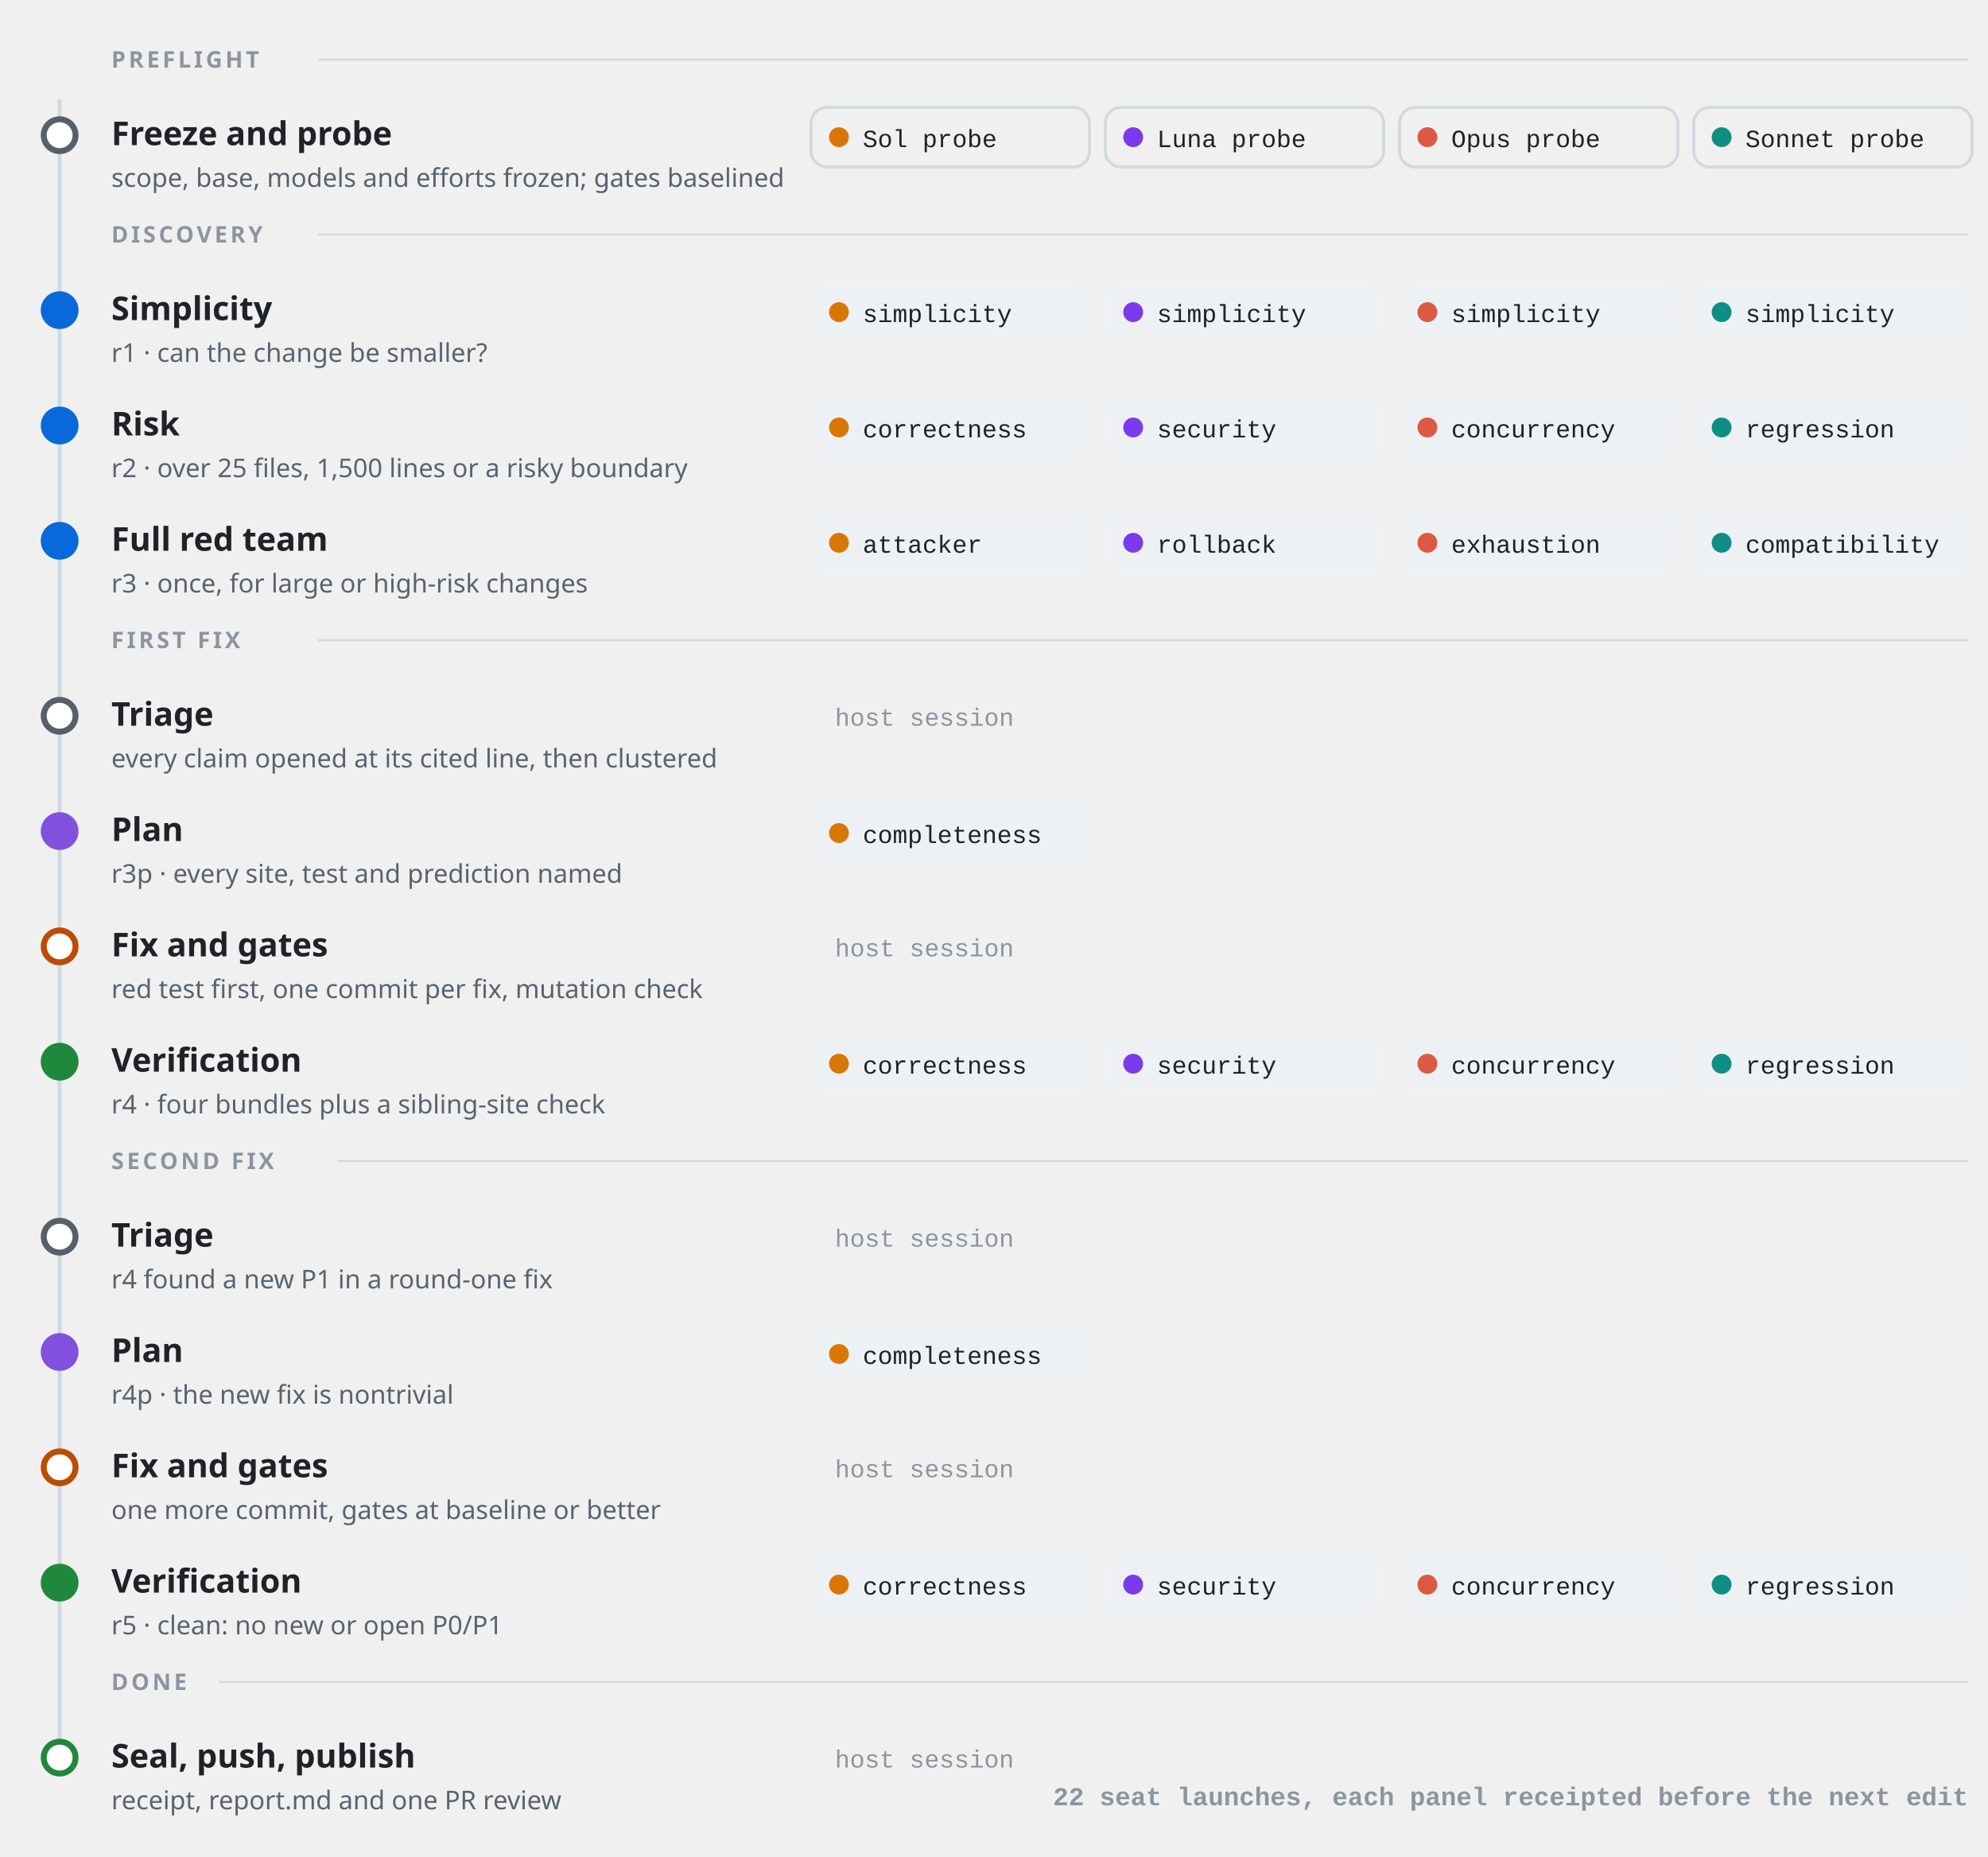
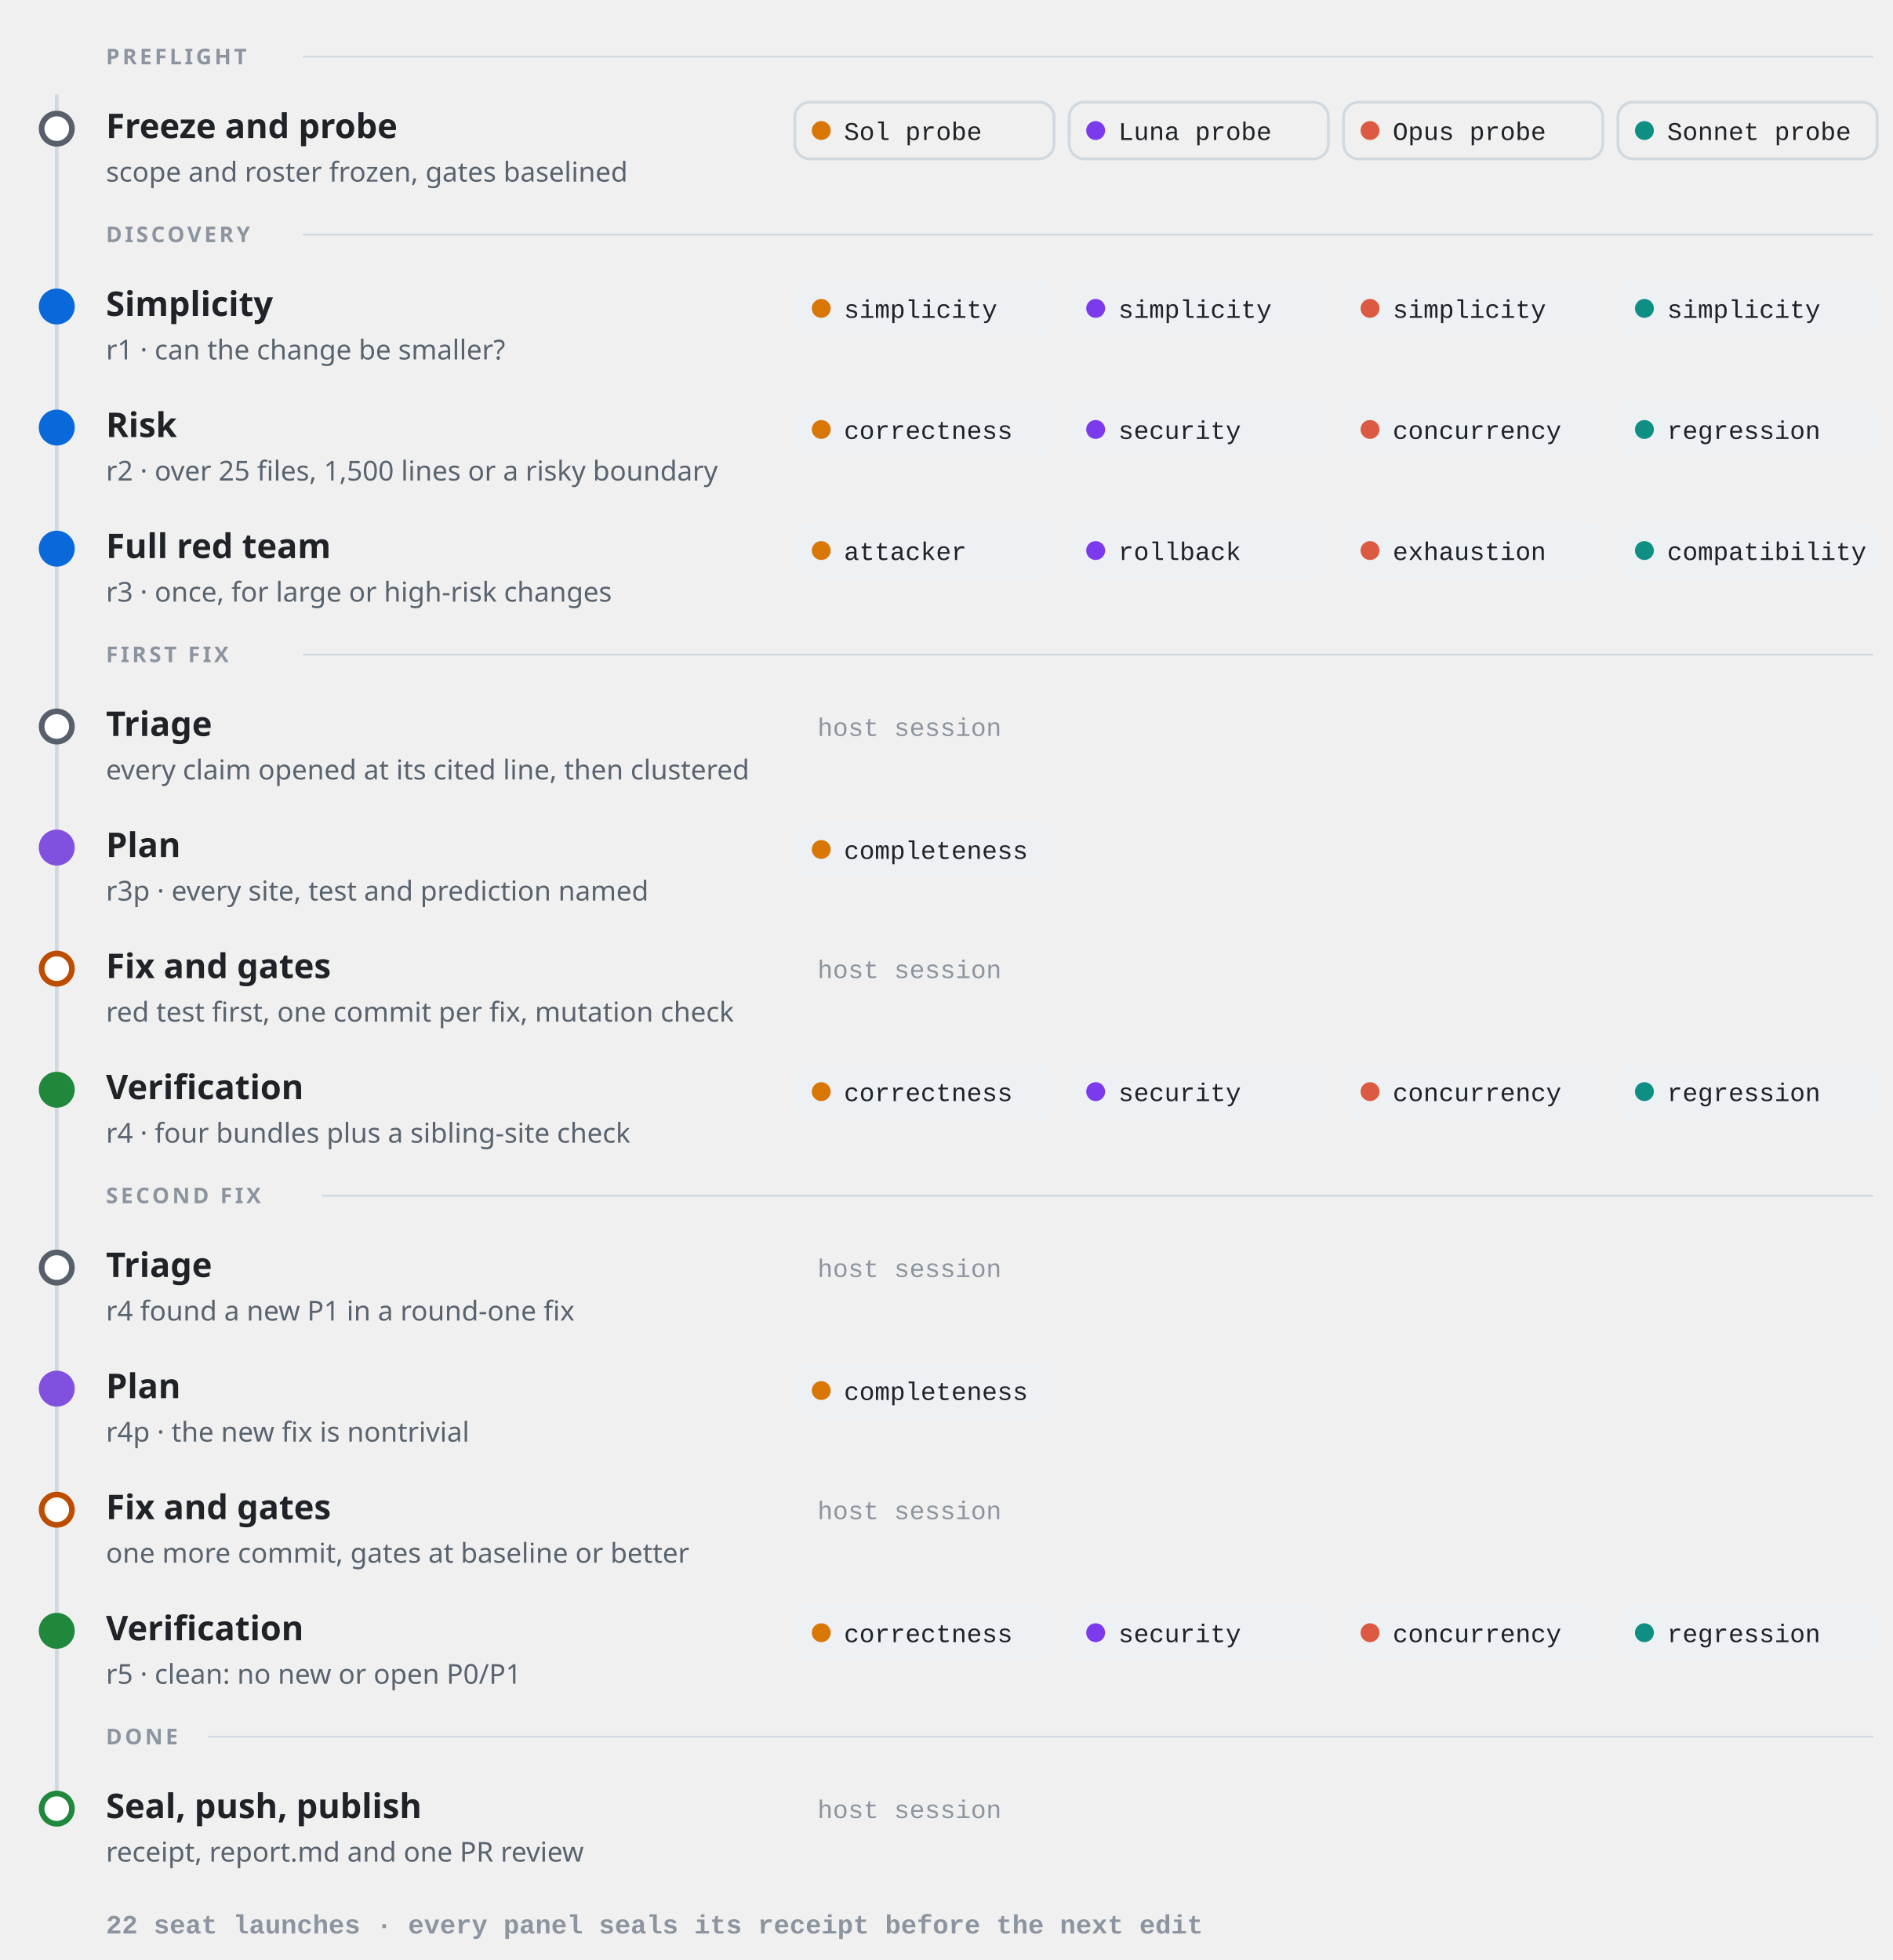
- <svg xmlns="http://www.w3.org/2000/svg" viewBox="0 0 1000 934" width="1000" height="934" role="img" aria-label="A large, high-risk review, step by step">
-   <line x1="30" y1="50" x2="30" y2="884" stroke="#d1d9e0" stroke-width="2" />
+ <svg xmlns="http://www.w3.org/2000/svg" viewBox="0 0 1000 1036" width="1000" height="1036" role="img" aria-label="A large, high-risk review, step by step">
+   <line x1="30" y1="50" x2="30" y2="956" stroke="#d1d9e0" stroke-width="2" />
  <text x="56" y="34" font-family="-apple-system, BlinkMacSystemFont, 'Segoe UI', 'Noto Sans', Helvetica, Arial, sans-serif" font-size="11.5" font-weight="700" fill="#8c959f" text-anchor="start" letter-spacing="1.5">PREFLIGHT</text>
  <line x1="160" y1="30" x2="990" y2="30" stroke="#d1d9e0" stroke-width="1" />
  <circle cx="30" cy="68" r="8" fill="#ffffff" stroke="#57606a" stroke-width="3" />
-   <text x="56" y="73" font-family="-apple-system, BlinkMacSystemFont, 'Segoe UI', 'Noto Sans', Helvetica, Arial, sans-serif" font-size="16.5" font-weight="650" fill="#1f2328" text-anchor="start">Freeze and probe</text>
-   <text x="56" y="94" font-family="-apple-system, BlinkMacSystemFont, 'Segoe UI', 'Noto Sans', Helvetica, Arial, sans-serif" font-size="13" font-weight="400" fill="#59636e" text-anchor="start">scope, base, models and efforts frozen; gates baselined</text>
-   <rect x="408" y="54" width="140" height="30" rx="8" fill="none" stroke="#d1d9e0" stroke-width="1.5" />
-   <circle cx="422" cy="69" r="5" fill="#d97706" />
-   <text x="434" y="74" font-family="ui-monospace, SFMono-Regular, 'SF Mono', Menlo, Consolas, 'Liberation Mono', monospace" font-size="12.5" font-weight="500" fill="#1f2328" text-anchor="start">Sol probe</text>
-   <rect x="556" y="54" width="140" height="30" rx="8" fill="none" stroke="#d1d9e0" stroke-width="1.5" />
-   <circle cx="570" cy="69" r="5" fill="#7c3aed" />
-   <text x="582" y="74" font-family="ui-monospace, SFMono-Regular, 'SF Mono', Menlo, Consolas, 'Liberation Mono', monospace" font-size="12.5" font-weight="500" fill="#1f2328" text-anchor="start">Luna probe</text>
-   <rect x="704" y="54" width="140" height="30" rx="8" fill="none" stroke="#d1d9e0" stroke-width="1.5" />
-   <circle cx="718" cy="69" r="5" fill="#dc5a41" />
-   <text x="730" y="74" font-family="ui-monospace, SFMono-Regular, 'SF Mono', Menlo, Consolas, 'Liberation Mono', monospace" font-size="12.5" font-weight="500" fill="#1f2328" text-anchor="start">Opus probe</text>
-   <rect x="852" y="54" width="140" height="30" rx="8" fill="none" stroke="#d1d9e0" stroke-width="1.5" />
-   <circle cx="866" cy="69" r="5" fill="#0f8f84" />
-   <text x="878" y="74" font-family="ui-monospace, SFMono-Regular, 'SF Mono', Menlo, Consolas, 'Liberation Mono', monospace" font-size="12.5" font-weight="500" fill="#1f2328" text-anchor="start">Sonnet probe</text>
-   <text x="56" y="122" font-family="-apple-system, BlinkMacSystemFont, 'Segoe UI', 'Noto Sans', Helvetica, Arial, sans-serif" font-size="11.5" font-weight="700" fill="#8c959f" text-anchor="start" letter-spacing="1.5">DISCOVERY</text>
-   <line x1="160" y1="118" x2="990" y2="118" stroke="#d1d9e0" stroke-width="1" />
-   <circle cx="30" cy="156" r="8" fill="#0969da" stroke="#0969da" stroke-width="3" />
-   <text x="56" y="161" font-family="-apple-system, BlinkMacSystemFont, 'Segoe UI', 'Noto Sans', Helvetica, Arial, sans-serif" font-size="16.5" font-weight="650" fill="#1f2328" text-anchor="start">Simplicity</text>
-   <text x="56" y="182" font-family="-apple-system, BlinkMacSystemFont, 'Segoe UI', 'Noto Sans', Helvetica, Arial, sans-serif" font-size="13" font-weight="400" fill="#59636e" text-anchor="start">r1  ·  can the change be smaller?</text>
-   <rect x="408" y="142" width="140" height="30" rx="8" fill="#eef1f4" stroke="none" stroke-width="1.5" />
-   <circle cx="422" cy="157" r="5" fill="#d97706" />
-   <text x="434" y="162" font-family="ui-monospace, SFMono-Regular, 'SF Mono', Menlo, Consolas, 'Liberation Mono', monospace" font-size="12.5" font-weight="500" fill="#1f2328" text-anchor="start">simplicity</text>
-   <rect x="556" y="142" width="140" height="30" rx="8" fill="#eef1f4" stroke="none" stroke-width="1.5" />
-   <circle cx="570" cy="157" r="5" fill="#7c3aed" />
-   <text x="582" y="162" font-family="ui-monospace, SFMono-Regular, 'SF Mono', Menlo, Consolas, 'Liberation Mono', monospace" font-size="12.5" font-weight="500" fill="#1f2328" text-anchor="start">simplicity</text>
-   <rect x="704" y="142" width="140" height="30" rx="8" fill="#eef1f4" stroke="none" stroke-width="1.5" />
-   <circle cx="718" cy="157" r="5" fill="#dc5a41" />
-   <text x="730" y="162" font-family="ui-monospace, SFMono-Regular, 'SF Mono', Menlo, Consolas, 'Liberation Mono', monospace" font-size="12.5" font-weight="500" fill="#1f2328" text-anchor="start">simplicity</text>
-   <rect x="852" y="142" width="140" height="30" rx="8" fill="#eef1f4" stroke="none" stroke-width="1.5" />
-   <circle cx="866" cy="157" r="5" fill="#0f8f84" />
-   <text x="878" y="162" font-family="ui-monospace, SFMono-Regular, 'SF Mono', Menlo, Consolas, 'Liberation Mono', monospace" font-size="12.5" font-weight="500" fill="#1f2328" text-anchor="start">simplicity</text>
-   <circle cx="30" cy="214" r="8" fill="#0969da" stroke="#0969da" stroke-width="3" />
-   <text x="56" y="219" font-family="-apple-system, BlinkMacSystemFont, 'Segoe UI', 'Noto Sans', Helvetica, Arial, sans-serif" font-size="16.5" font-weight="650" fill="#1f2328" text-anchor="start">Risk</text>
-   <text x="56" y="240" font-family="-apple-system, BlinkMacSystemFont, 'Segoe UI', 'Noto Sans', Helvetica, Arial, sans-serif" font-size="13" font-weight="400" fill="#59636e" text-anchor="start">r2  ·  over 25 files, 1,500 lines or a risky boundary</text>
-   <rect x="408" y="200" width="140" height="30" rx="8" fill="#eef1f4" stroke="none" stroke-width="1.5" />
-   <circle cx="422" cy="215" r="5" fill="#d97706" />
-   <text x="434" y="220" font-family="ui-monospace, SFMono-Regular, 'SF Mono', Menlo, Consolas, 'Liberation Mono', monospace" font-size="12.5" font-weight="500" fill="#1f2328" text-anchor="start">correctness</text>
-   <rect x="556" y="200" width="140" height="30" rx="8" fill="#eef1f4" stroke="none" stroke-width="1.5" />
-   <circle cx="570" cy="215" r="5" fill="#7c3aed" />
-   <text x="582" y="220" font-family="ui-monospace, SFMono-Regular, 'SF Mono', Menlo, Consolas, 'Liberation Mono', monospace" font-size="12.5" font-weight="500" fill="#1f2328" text-anchor="start">security</text>
-   <rect x="704" y="200" width="140" height="30" rx="8" fill="#eef1f4" stroke="none" stroke-width="1.5" />
-   <circle cx="718" cy="215" r="5" fill="#dc5a41" />
-   <text x="730" y="220" font-family="ui-monospace, SFMono-Regular, 'SF Mono', Menlo, Consolas, 'Liberation Mono', monospace" font-size="12.5" font-weight="500" fill="#1f2328" text-anchor="start">concurrency</text>
-   <rect x="852" y="200" width="140" height="30" rx="8" fill="#eef1f4" stroke="none" stroke-width="1.5" />
-   <circle cx="866" cy="215" r="5" fill="#0f8f84" />
-   <text x="878" y="220" font-family="ui-monospace, SFMono-Regular, 'SF Mono', Menlo, Consolas, 'Liberation Mono', monospace" font-size="12.5" font-weight="500" fill="#1f2328" text-anchor="start">regression</text>
-   <circle cx="30" cy="272" r="8" fill="#0969da" stroke="#0969da" stroke-width="3" />
-   <text x="56" y="277" font-family="-apple-system, BlinkMacSystemFont, 'Segoe UI', 'Noto Sans', Helvetica, Arial, sans-serif" font-size="16.5" font-weight="650" fill="#1f2328" text-anchor="start">Full red team</text>
-   <text x="56" y="298" font-family="-apple-system, BlinkMacSystemFont, 'Segoe UI', 'Noto Sans', Helvetica, Arial, sans-serif" font-size="13" font-weight="400" fill="#59636e" text-anchor="start">r3  ·  once, for large or high-risk changes</text>
-   <rect x="408" y="258" width="140" height="30" rx="8" fill="#eef1f4" stroke="none" stroke-width="1.5" />
-   <circle cx="422" cy="273" r="5" fill="#d97706" />
-   <text x="434" y="278" font-family="ui-monospace, SFMono-Regular, 'SF Mono', Menlo, Consolas, 'Liberation Mono', monospace" font-size="12.5" font-weight="500" fill="#1f2328" text-anchor="start">attacker</text>
-   <rect x="556" y="258" width="140" height="30" rx="8" fill="#eef1f4" stroke="none" stroke-width="1.5" />
-   <circle cx="570" cy="273" r="5" fill="#7c3aed" />
-   <text x="582" y="278" font-family="ui-monospace, SFMono-Regular, 'SF Mono', Menlo, Consolas, 'Liberation Mono', monospace" font-size="12.5" font-weight="500" fill="#1f2328" text-anchor="start">rollback</text>
-   <rect x="704" y="258" width="140" height="30" rx="8" fill="#eef1f4" stroke="none" stroke-width="1.5" />
-   <circle cx="718" cy="273" r="5" fill="#dc5a41" />
-   <text x="730" y="278" font-family="ui-monospace, SFMono-Regular, 'SF Mono', Menlo, Consolas, 'Liberation Mono', monospace" font-size="12.5" font-weight="500" fill="#1f2328" text-anchor="start">exhaustion</text>
-   <rect x="852" y="258" width="140" height="30" rx="8" fill="#eef1f4" stroke="none" stroke-width="1.5" />
-   <circle cx="866" cy="273" r="5" fill="#0f8f84" />
-   <text x="878" y="278" font-family="ui-monospace, SFMono-Regular, 'SF Mono', Menlo, Consolas, 'Liberation Mono', monospace" font-size="12.5" font-weight="500" fill="#1f2328" text-anchor="start">compatibility</text>
-   <text x="56" y="326" font-family="-apple-system, BlinkMacSystemFont, 'Segoe UI', 'Noto Sans', Helvetica, Arial, sans-serif" font-size="11.5" font-weight="700" fill="#8c959f" text-anchor="start" letter-spacing="1.5">FIRST FIX</text>
-   <line x1="160" y1="322" x2="990" y2="322" stroke="#d1d9e0" stroke-width="1" />
-   <circle cx="30" cy="360" r="8" fill="#ffffff" stroke="#57606a" stroke-width="3" />
-   <text x="56" y="365" font-family="-apple-system, BlinkMacSystemFont, 'Segoe UI', 'Noto Sans', Helvetica, Arial, sans-serif" font-size="16.5" font-weight="650" fill="#1f2328" text-anchor="start">Triage</text>
-   <text x="56" y="386" font-family="-apple-system, BlinkMacSystemFont, 'Segoe UI', 'Noto Sans', Helvetica, Arial, sans-serif" font-size="13" font-weight="400" fill="#59636e" text-anchor="start">every claim opened at its cited line, then clustered</text>
-   <text x="420" y="365" font-family="ui-monospace, SFMono-Regular, 'SF Mono', Menlo, Consolas, 'Liberation Mono', monospace" font-size="12.5" font-weight="500" fill="#8c959f" text-anchor="start">host session</text>
-   <circle cx="30" cy="418" r="8" fill="#8250df" stroke="#8250df" stroke-width="3" />
-   <text x="56" y="423" font-family="-apple-system, BlinkMacSystemFont, 'Segoe UI', 'Noto Sans', Helvetica, Arial, sans-serif" font-size="16.5" font-weight="650" fill="#1f2328" text-anchor="start">Plan</text>
-   <text x="56" y="444" font-family="-apple-system, BlinkMacSystemFont, 'Segoe UI', 'Noto Sans', Helvetica, Arial, sans-serif" font-size="13" font-weight="400" fill="#59636e" text-anchor="start">r3p  ·  every site, test and prediction named</text>
-   <rect x="408" y="404" width="140" height="30" rx="8" fill="#eef1f4" stroke="none" stroke-width="1.5" />
-   <circle cx="422" cy="419" r="5" fill="#d97706" />
-   <text x="434" y="424" font-family="ui-monospace, SFMono-Regular, 'SF Mono', Menlo, Consolas, 'Liberation Mono', monospace" font-size="12.5" font-weight="500" fill="#1f2328" text-anchor="start">completeness</text>
-   <circle cx="30" cy="476" r="8" fill="#ffffff" stroke="#bc4c00" stroke-width="3" />
-   <text x="56" y="481" font-family="-apple-system, BlinkMacSystemFont, 'Segoe UI', 'Noto Sans', Helvetica, Arial, sans-serif" font-size="16.5" font-weight="650" fill="#1f2328" text-anchor="start">Fix and gates</text>
-   <text x="56" y="502" font-family="-apple-system, BlinkMacSystemFont, 'Segoe UI', 'Noto Sans', Helvetica, Arial, sans-serif" font-size="13" font-weight="400" fill="#59636e" text-anchor="start">red test first, one commit per fix, mutation check</text>
-   <text x="420" y="481" font-family="ui-monospace, SFMono-Regular, 'SF Mono', Menlo, Consolas, 'Liberation Mono', monospace" font-size="12.5" font-weight="500" fill="#8c959f" text-anchor="start">host session</text>
-   <circle cx="30" cy="534" r="8" fill="#1f883d" stroke="#1f883d" stroke-width="3" />
-   <text x="56" y="539" font-family="-apple-system, BlinkMacSystemFont, 'Segoe UI', 'Noto Sans', Helvetica, Arial, sans-serif" font-size="16.5" font-weight="650" fill="#1f2328" text-anchor="start">Verification</text>
-   <text x="56" y="560" font-family="-apple-system, BlinkMacSystemFont, 'Segoe UI', 'Noto Sans', Helvetica, Arial, sans-serif" font-size="13" font-weight="400" fill="#59636e" text-anchor="start">r4  ·  four bundles plus a sibling-site check</text>
-   <rect x="408" y="520" width="140" height="30" rx="8" fill="#eef1f4" stroke="none" stroke-width="1.5" />
-   <circle cx="422" cy="535" r="5" fill="#d97706" />
-   <text x="434" y="540" font-family="ui-monospace, SFMono-Regular, 'SF Mono', Menlo, Consolas, 'Liberation Mono', monospace" font-size="12.5" font-weight="500" fill="#1f2328" text-anchor="start">correctness</text>
-   <rect x="556" y="520" width="140" height="30" rx="8" fill="#eef1f4" stroke="none" stroke-width="1.5" />
-   <circle cx="570" cy="535" r="5" fill="#7c3aed" />
-   <text x="582" y="540" font-family="ui-monospace, SFMono-Regular, 'SF Mono', Menlo, Consolas, 'Liberation Mono', monospace" font-size="12.5" font-weight="500" fill="#1f2328" text-anchor="start">security</text>
-   <rect x="704" y="520" width="140" height="30" rx="8" fill="#eef1f4" stroke="none" stroke-width="1.5" />
-   <circle cx="718" cy="535" r="5" fill="#dc5a41" />
-   <text x="730" y="540" font-family="ui-monospace, SFMono-Regular, 'SF Mono', Menlo, Consolas, 'Liberation Mono', monospace" font-size="12.5" font-weight="500" fill="#1f2328" text-anchor="start">concurrency</text>
-   <rect x="852" y="520" width="140" height="30" rx="8" fill="#eef1f4" stroke="none" stroke-width="1.5" />
-   <circle cx="866" cy="535" r="5" fill="#0f8f84" />
-   <text x="878" y="540" font-family="ui-monospace, SFMono-Regular, 'SF Mono', Menlo, Consolas, 'Liberation Mono', monospace" font-size="12.5" font-weight="500" fill="#1f2328" text-anchor="start">regression</text>
-   <text x="56" y="588" font-family="-apple-system, BlinkMacSystemFont, 'Segoe UI', 'Noto Sans', Helvetica, Arial, sans-serif" font-size="11.5" font-weight="700" fill="#8c959f" text-anchor="start" letter-spacing="1.5">SECOND FIX</text>
-   <line x1="170" y1="584" x2="990" y2="584" stroke="#d1d9e0" stroke-width="1" />
-   <circle cx="30" cy="622" r="8" fill="#ffffff" stroke="#57606a" stroke-width="3" />
-   <text x="56" y="627" font-family="-apple-system, BlinkMacSystemFont, 'Segoe UI', 'Noto Sans', Helvetica, Arial, sans-serif" font-size="16.5" font-weight="650" fill="#1f2328" text-anchor="start">Triage</text>
-   <text x="56" y="648" font-family="-apple-system, BlinkMacSystemFont, 'Segoe UI', 'Noto Sans', Helvetica, Arial, sans-serif" font-size="13" font-weight="400" fill="#59636e" text-anchor="start">r4 found a new P1 in a round-one fix</text>
-   <text x="420" y="627" font-family="ui-monospace, SFMono-Regular, 'SF Mono', Menlo, Consolas, 'Liberation Mono', monospace" font-size="12.5" font-weight="500" fill="#8c959f" text-anchor="start">host session</text>
-   <circle cx="30" cy="680" r="8" fill="#8250df" stroke="#8250df" stroke-width="3" />
-   <text x="56" y="685" font-family="-apple-system, BlinkMacSystemFont, 'Segoe UI', 'Noto Sans', Helvetica, Arial, sans-serif" font-size="16.5" font-weight="650" fill="#1f2328" text-anchor="start">Plan</text>
-   <text x="56" y="706" font-family="-apple-system, BlinkMacSystemFont, 'Segoe UI', 'Noto Sans', Helvetica, Arial, sans-serif" font-size="13" font-weight="400" fill="#59636e" text-anchor="start">r4p  ·  the new fix is nontrivial</text>
-   <rect x="408" y="666" width="140" height="30" rx="8" fill="#eef1f4" stroke="none" stroke-width="1.5" />
-   <circle cx="422" cy="681" r="5" fill="#d97706" />
-   <text x="434" y="686" font-family="ui-monospace, SFMono-Regular, 'SF Mono', Menlo, Consolas, 'Liberation Mono', monospace" font-size="12.5" font-weight="500" fill="#1f2328" text-anchor="start">completeness</text>
-   <circle cx="30" cy="738" r="8" fill="#ffffff" stroke="#bc4c00" stroke-width="3" />
-   <text x="56" y="743" font-family="-apple-system, BlinkMacSystemFont, 'Segoe UI', 'Noto Sans', Helvetica, Arial, sans-serif" font-size="16.5" font-weight="650" fill="#1f2328" text-anchor="start">Fix and gates</text>
-   <text x="56" y="764" font-family="-apple-system, BlinkMacSystemFont, 'Segoe UI', 'Noto Sans', Helvetica, Arial, sans-serif" font-size="13" font-weight="400" fill="#59636e" text-anchor="start">one more commit, gates at baseline or better</text>
-   <text x="420" y="743" font-family="ui-monospace, SFMono-Regular, 'SF Mono', Menlo, Consolas, 'Liberation Mono', monospace" font-size="12.5" font-weight="500" fill="#8c959f" text-anchor="start">host session</text>
-   <circle cx="30" cy="796" r="8" fill="#1f883d" stroke="#1f883d" stroke-width="3" />
-   <text x="56" y="801" font-family="-apple-system, BlinkMacSystemFont, 'Segoe UI', 'Noto Sans', Helvetica, Arial, sans-serif" font-size="16.5" font-weight="650" fill="#1f2328" text-anchor="start">Verification</text>
-   <text x="56" y="822" font-family="-apple-system, BlinkMacSystemFont, 'Segoe UI', 'Noto Sans', Helvetica, Arial, sans-serif" font-size="13" font-weight="400" fill="#59636e" text-anchor="start">r5  ·  clean: no new or open P0/P1</text>
-   <rect x="408" y="782" width="140" height="30" rx="8" fill="#eef1f4" stroke="none" stroke-width="1.5" />
-   <circle cx="422" cy="797" r="5" fill="#d97706" />
-   <text x="434" y="802" font-family="ui-monospace, SFMono-Regular, 'SF Mono', Menlo, Consolas, 'Liberation Mono', monospace" font-size="12.5" font-weight="500" fill="#1f2328" text-anchor="start">correctness</text>
-   <rect x="556" y="782" width="140" height="30" rx="8" fill="#eef1f4" stroke="none" stroke-width="1.5" />
-   <circle cx="570" cy="797" r="5" fill="#7c3aed" />
-   <text x="582" y="802" font-family="ui-monospace, SFMono-Regular, 'SF Mono', Menlo, Consolas, 'Liberation Mono', monospace" font-size="12.5" font-weight="500" fill="#1f2328" text-anchor="start">security</text>
-   <rect x="704" y="782" width="140" height="30" rx="8" fill="#eef1f4" stroke="none" stroke-width="1.5" />
-   <circle cx="718" cy="797" r="5" fill="#dc5a41" />
-   <text x="730" y="802" font-family="ui-monospace, SFMono-Regular, 'SF Mono', Menlo, Consolas, 'Liberation Mono', monospace" font-size="12.5" font-weight="500" fill="#1f2328" text-anchor="start">concurrency</text>
-   <rect x="852" y="782" width="140" height="30" rx="8" fill="#eef1f4" stroke="none" stroke-width="1.5" />
-   <circle cx="866" cy="797" r="5" fill="#0f8f84" />
-   <text x="878" y="802" font-family="ui-monospace, SFMono-Regular, 'SF Mono', Menlo, Consolas, 'Liberation Mono', monospace" font-size="12.5" font-weight="500" fill="#1f2328" text-anchor="start">regression</text>
-   <text x="56" y="850" font-family="-apple-system, BlinkMacSystemFont, 'Segoe UI', 'Noto Sans', Helvetica, Arial, sans-serif" font-size="11.5" font-weight="700" fill="#8c959f" text-anchor="start" letter-spacing="1.5">DONE</text>
-   <line x1="110" y1="846" x2="990" y2="846" stroke="#d1d9e0" stroke-width="1" />
-   <circle cx="30" cy="884" r="8" fill="#ffffff" stroke="#1f883d" stroke-width="3" />
-   <text x="56" y="889" font-family="-apple-system, BlinkMacSystemFont, 'Segoe UI', 'Noto Sans', Helvetica, Arial, sans-serif" font-size="16.5" font-weight="650" fill="#1f2328" text-anchor="start">Seal, push, publish</text>
-   <text x="56" y="910" font-family="-apple-system, BlinkMacSystemFont, 'Segoe UI', 'Noto Sans', Helvetica, Arial, sans-serif" font-size="13" font-weight="400" fill="#59636e" text-anchor="start">receipt, report.md and one PR review</text>
-   <text x="420" y="889" font-family="ui-monospace, SFMono-Regular, 'SF Mono', Menlo, Consolas, 'Liberation Mono', monospace" font-size="12.5" font-weight="500" fill="#8c959f" text-anchor="start">host session</text>
-   <text x="990" y="908" font-family="ui-monospace, SFMono-Regular, 'SF Mono', Menlo, Consolas, 'Liberation Mono', monospace" font-size="13" font-weight="600" fill="#8c959f" text-anchor="end">22 seat launches, each panel receipted before the next edit</text>
+   <text x="56" y="73" font-family="-apple-system, BlinkMacSystemFont, 'Segoe UI', 'Noto Sans', Helvetica, Arial, sans-serif" font-size="18" font-weight="650" fill="#1f2328" text-anchor="start">Freeze and probe</text>
+   <text x="56" y="96" font-family="-apple-system, BlinkMacSystemFont, 'Segoe UI', 'Noto Sans', Helvetica, Arial, sans-serif" font-size="14.5" font-weight="400" fill="#59636e" text-anchor="start">scope and roster frozen, gates baselined</text>
+   <rect x="420" y="54" width="137" height="30" rx="8" fill="none" stroke="#d1d9e0" stroke-width="1.5" />
+   <circle cx="434" cy="69" r="5" fill="#d97706" />
+   <text x="446" y="74" font-family="ui-monospace, SFMono-Regular, 'SF Mono', Menlo, Consolas, 'Liberation Mono', monospace" font-size="13.5" font-weight="500" fill="#1f2328" text-anchor="start">Sol probe</text>
+   <rect x="565" y="54" width="137" height="30" rx="8" fill="none" stroke="#d1d9e0" stroke-width="1.5" />
+   <circle cx="579" cy="69" r="5" fill="#7c3aed" />
+   <text x="591" y="74" font-family="ui-monospace, SFMono-Regular, 'SF Mono', Menlo, Consolas, 'Liberation Mono', monospace" font-size="13.5" font-weight="500" fill="#1f2328" text-anchor="start">Luna probe</text>
+   <rect x="710" y="54" width="137" height="30" rx="8" fill="none" stroke="#d1d9e0" stroke-width="1.5" />
+   <circle cx="724" cy="69" r="5" fill="#dc5a41" />
+   <text x="736" y="74" font-family="ui-monospace, SFMono-Regular, 'SF Mono', Menlo, Consolas, 'Liberation Mono', monospace" font-size="13.5" font-weight="500" fill="#1f2328" text-anchor="start">Opus probe</text>
+   <rect x="855" y="54" width="137" height="30" rx="8" fill="none" stroke="#d1d9e0" stroke-width="1.5" />
+   <circle cx="869" cy="69" r="5" fill="#0f8f84" />
+   <text x="881" y="74" font-family="ui-monospace, SFMono-Regular, 'SF Mono', Menlo, Consolas, 'Liberation Mono', monospace" font-size="13.5" font-weight="500" fill="#1f2328" text-anchor="start">Sonnet probe</text>
+   <text x="56" y="128" font-family="-apple-system, BlinkMacSystemFont, 'Segoe UI', 'Noto Sans', Helvetica, Arial, sans-serif" font-size="11.5" font-weight="700" fill="#8c959f" text-anchor="start" letter-spacing="1.5">DISCOVERY</text>
+   <line x1="160" y1="124" x2="990" y2="124" stroke="#d1d9e0" stroke-width="1" />
+   <circle cx="30" cy="162" r="8" fill="#0969da" stroke="#0969da" stroke-width="3" />
+   <text x="56" y="167" font-family="-apple-system, BlinkMacSystemFont, 'Segoe UI', 'Noto Sans', Helvetica, Arial, sans-serif" font-size="18" font-weight="650" fill="#1f2328" text-anchor="start">Simplicity</text>
+   <text x="56" y="190" font-family="-apple-system, BlinkMacSystemFont, 'Segoe UI', 'Noto Sans', Helvetica, Arial, sans-serif" font-size="14.5" font-weight="400" fill="#59636e" text-anchor="start">r1  ·  can the change be smaller?</text>
+   <rect x="420" y="148" width="137" height="30" rx="8" fill="#eef1f4" stroke="none" stroke-width="1.5" />
+   <circle cx="434" cy="163" r="5" fill="#d97706" />
+   <text x="446" y="168" font-family="ui-monospace, SFMono-Regular, 'SF Mono', Menlo, Consolas, 'Liberation Mono', monospace" font-size="13.5" font-weight="500" fill="#1f2328" text-anchor="start">simplicity</text>
+   <rect x="565" y="148" width="137" height="30" rx="8" fill="#eef1f4" stroke="none" stroke-width="1.5" />
+   <circle cx="579" cy="163" r="5" fill="#7c3aed" />
+   <text x="591" y="168" font-family="ui-monospace, SFMono-Regular, 'SF Mono', Menlo, Consolas, 'Liberation Mono', monospace" font-size="13.5" font-weight="500" fill="#1f2328" text-anchor="start">simplicity</text>
+   <rect x="710" y="148" width="137" height="30" rx="8" fill="#eef1f4" stroke="none" stroke-width="1.5" />
+   <circle cx="724" cy="163" r="5" fill="#dc5a41" />
+   <text x="736" y="168" font-family="ui-monospace, SFMono-Regular, 'SF Mono', Menlo, Consolas, 'Liberation Mono', monospace" font-size="13.5" font-weight="500" fill="#1f2328" text-anchor="start">simplicity</text>
+   <rect x="855" y="148" width="137" height="30" rx="8" fill="#eef1f4" stroke="none" stroke-width="1.5" />
+   <circle cx="869" cy="163" r="5" fill="#0f8f84" />
+   <text x="881" y="168" font-family="ui-monospace, SFMono-Regular, 'SF Mono', Menlo, Consolas, 'Liberation Mono', monospace" font-size="13.5" font-weight="500" fill="#1f2328" text-anchor="start">simplicity</text>
+   <circle cx="30" cy="226" r="8" fill="#0969da" stroke="#0969da" stroke-width="3" />
+   <text x="56" y="231" font-family="-apple-system, BlinkMacSystemFont, 'Segoe UI', 'Noto Sans', Helvetica, Arial, sans-serif" font-size="18" font-weight="650" fill="#1f2328" text-anchor="start">Risk</text>
+   <text x="56" y="254" font-family="-apple-system, BlinkMacSystemFont, 'Segoe UI', 'Noto Sans', Helvetica, Arial, sans-serif" font-size="14.5" font-weight="400" fill="#59636e" text-anchor="start">r2  ·  over 25 files, 1,500 lines or a risky boundary</text>
+   <rect x="420" y="212" width="137" height="30" rx="8" fill="#eef1f4" stroke="none" stroke-width="1.5" />
+   <circle cx="434" cy="227" r="5" fill="#d97706" />
+   <text x="446" y="232" font-family="ui-monospace, SFMono-Regular, 'SF Mono', Menlo, Consolas, 'Liberation Mono', monospace" font-size="13.5" font-weight="500" fill="#1f2328" text-anchor="start">correctness</text>
+   <rect x="565" y="212" width="137" height="30" rx="8" fill="#eef1f4" stroke="none" stroke-width="1.5" />
+   <circle cx="579" cy="227" r="5" fill="#7c3aed" />
+   <text x="591" y="232" font-family="ui-monospace, SFMono-Regular, 'SF Mono', Menlo, Consolas, 'Liberation Mono', monospace" font-size="13.5" font-weight="500" fill="#1f2328" text-anchor="start">security</text>
+   <rect x="710" y="212" width="137" height="30" rx="8" fill="#eef1f4" stroke="none" stroke-width="1.5" />
+   <circle cx="724" cy="227" r="5" fill="#dc5a41" />
+   <text x="736" y="232" font-family="ui-monospace, SFMono-Regular, 'SF Mono', Menlo, Consolas, 'Liberation Mono', monospace" font-size="13.5" font-weight="500" fill="#1f2328" text-anchor="start">concurrency</text>
+   <rect x="855" y="212" width="137" height="30" rx="8" fill="#eef1f4" stroke="none" stroke-width="1.5" />
+   <circle cx="869" cy="227" r="5" fill="#0f8f84" />
+   <text x="881" y="232" font-family="ui-monospace, SFMono-Regular, 'SF Mono', Menlo, Consolas, 'Liberation Mono', monospace" font-size="13.5" font-weight="500" fill="#1f2328" text-anchor="start">regression</text>
+   <circle cx="30" cy="290" r="8" fill="#0969da" stroke="#0969da" stroke-width="3" />
+   <text x="56" y="295" font-family="-apple-system, BlinkMacSystemFont, 'Segoe UI', 'Noto Sans', Helvetica, Arial, sans-serif" font-size="18" font-weight="650" fill="#1f2328" text-anchor="start">Full red team</text>
+   <text x="56" y="318" font-family="-apple-system, BlinkMacSystemFont, 'Segoe UI', 'Noto Sans', Helvetica, Arial, sans-serif" font-size="14.5" font-weight="400" fill="#59636e" text-anchor="start">r3  ·  once, for large or high-risk changes</text>
+   <rect x="420" y="276" width="137" height="30" rx="8" fill="#eef1f4" stroke="none" stroke-width="1.5" />
+   <circle cx="434" cy="291" r="5" fill="#d97706" />
+   <text x="446" y="296" font-family="ui-monospace, SFMono-Regular, 'SF Mono', Menlo, Consolas, 'Liberation Mono', monospace" font-size="13.5" font-weight="500" fill="#1f2328" text-anchor="start">attacker</text>
+   <rect x="565" y="276" width="137" height="30" rx="8" fill="#eef1f4" stroke="none" stroke-width="1.5" />
+   <circle cx="579" cy="291" r="5" fill="#7c3aed" />
+   <text x="591" y="296" font-family="ui-monospace, SFMono-Regular, 'SF Mono', Menlo, Consolas, 'Liberation Mono', monospace" font-size="13.5" font-weight="500" fill="#1f2328" text-anchor="start">rollback</text>
+   <rect x="710" y="276" width="137" height="30" rx="8" fill="#eef1f4" stroke="none" stroke-width="1.5" />
+   <circle cx="724" cy="291" r="5" fill="#dc5a41" />
+   <text x="736" y="296" font-family="ui-monospace, SFMono-Regular, 'SF Mono', Menlo, Consolas, 'Liberation Mono', monospace" font-size="13.5" font-weight="500" fill="#1f2328" text-anchor="start">exhaustion</text>
+   <rect x="855" y="276" width="137" height="30" rx="8" fill="#eef1f4" stroke="none" stroke-width="1.5" />
+   <circle cx="869" cy="291" r="5" fill="#0f8f84" />
+   <text x="881" y="296" font-family="ui-monospace, SFMono-Regular, 'SF Mono', Menlo, Consolas, 'Liberation Mono', monospace" font-size="13.5" font-weight="500" fill="#1f2328" text-anchor="start">compatibility</text>
+   <text x="56" y="350" font-family="-apple-system, BlinkMacSystemFont, 'Segoe UI', 'Noto Sans', Helvetica, Arial, sans-serif" font-size="11.5" font-weight="700" fill="#8c959f" text-anchor="start" letter-spacing="1.5">FIRST FIX</text>
+   <line x1="160" y1="346" x2="990" y2="346" stroke="#d1d9e0" stroke-width="1" />
+   <circle cx="30" cy="384" r="8" fill="#ffffff" stroke="#57606a" stroke-width="3" />
+   <text x="56" y="389" font-family="-apple-system, BlinkMacSystemFont, 'Segoe UI', 'Noto Sans', Helvetica, Arial, sans-serif" font-size="18" font-weight="650" fill="#1f2328" text-anchor="start">Triage</text>
+   <text x="56" y="412" font-family="-apple-system, BlinkMacSystemFont, 'Segoe UI', 'Noto Sans', Helvetica, Arial, sans-serif" font-size="14.5" font-weight="400" fill="#59636e" text-anchor="start">every claim opened at its cited line, then clustered</text>
+   <text x="432" y="389" font-family="ui-monospace, SFMono-Regular, 'SF Mono', Menlo, Consolas, 'Liberation Mono', monospace" font-size="13.5" font-weight="500" fill="#8c959f" text-anchor="start">host session</text>
+   <circle cx="30" cy="448" r="8" fill="#8250df" stroke="#8250df" stroke-width="3" />
+   <text x="56" y="453" font-family="-apple-system, BlinkMacSystemFont, 'Segoe UI', 'Noto Sans', Helvetica, Arial, sans-serif" font-size="18" font-weight="650" fill="#1f2328" text-anchor="start">Plan</text>
+   <text x="56" y="476" font-family="-apple-system, BlinkMacSystemFont, 'Segoe UI', 'Noto Sans', Helvetica, Arial, sans-serif" font-size="14.5" font-weight="400" fill="#59636e" text-anchor="start">r3p  ·  every site, test and prediction named</text>
+   <rect x="420" y="434" width="137" height="30" rx="8" fill="#eef1f4" stroke="none" stroke-width="1.5" />
+   <circle cx="434" cy="449" r="5" fill="#d97706" />
+   <text x="446" y="454" font-family="ui-monospace, SFMono-Regular, 'SF Mono', Menlo, Consolas, 'Liberation Mono', monospace" font-size="13.5" font-weight="500" fill="#1f2328" text-anchor="start">completeness</text>
+   <circle cx="30" cy="512" r="8" fill="#ffffff" stroke="#bc4c00" stroke-width="3" />
+   <text x="56" y="517" font-family="-apple-system, BlinkMacSystemFont, 'Segoe UI', 'Noto Sans', Helvetica, Arial, sans-serif" font-size="18" font-weight="650" fill="#1f2328" text-anchor="start">Fix and gates</text>
+   <text x="56" y="540" font-family="-apple-system, BlinkMacSystemFont, 'Segoe UI', 'Noto Sans', Helvetica, Arial, sans-serif" font-size="14.5" font-weight="400" fill="#59636e" text-anchor="start">red test first, one commit per fix, mutation check</text>
+   <text x="432" y="517" font-family="ui-monospace, SFMono-Regular, 'SF Mono', Menlo, Consolas, 'Liberation Mono', monospace" font-size="13.5" font-weight="500" fill="#8c959f" text-anchor="start">host session</text>
+   <circle cx="30" cy="576" r="8" fill="#1f883d" stroke="#1f883d" stroke-width="3" />
+   <text x="56" y="581" font-family="-apple-system, BlinkMacSystemFont, 'Segoe UI', 'Noto Sans', Helvetica, Arial, sans-serif" font-size="18" font-weight="650" fill="#1f2328" text-anchor="start">Verification</text>
+   <text x="56" y="604" font-family="-apple-system, BlinkMacSystemFont, 'Segoe UI', 'Noto Sans', Helvetica, Arial, sans-serif" font-size="14.5" font-weight="400" fill="#59636e" text-anchor="start">r4  ·  four bundles plus a sibling-site check</text>
+   <rect x="420" y="562" width="137" height="30" rx="8" fill="#eef1f4" stroke="none" stroke-width="1.5" />
+   <circle cx="434" cy="577" r="5" fill="#d97706" />
+   <text x="446" y="582" font-family="ui-monospace, SFMono-Regular, 'SF Mono', Menlo, Consolas, 'Liberation Mono', monospace" font-size="13.5" font-weight="500" fill="#1f2328" text-anchor="start">correctness</text>
+   <rect x="565" y="562" width="137" height="30" rx="8" fill="#eef1f4" stroke="none" stroke-width="1.5" />
+   <circle cx="579" cy="577" r="5" fill="#7c3aed" />
+   <text x="591" y="582" font-family="ui-monospace, SFMono-Regular, 'SF Mono', Menlo, Consolas, 'Liberation Mono', monospace" font-size="13.5" font-weight="500" fill="#1f2328" text-anchor="start">security</text>
+   <rect x="710" y="562" width="137" height="30" rx="8" fill="#eef1f4" stroke="none" stroke-width="1.5" />
+   <circle cx="724" cy="577" r="5" fill="#dc5a41" />
+   <text x="736" y="582" font-family="ui-monospace, SFMono-Regular, 'SF Mono', Menlo, Consolas, 'Liberation Mono', monospace" font-size="13.5" font-weight="500" fill="#1f2328" text-anchor="start">concurrency</text>
+   <rect x="855" y="562" width="137" height="30" rx="8" fill="#eef1f4" stroke="none" stroke-width="1.5" />
+   <circle cx="869" cy="577" r="5" fill="#0f8f84" />
+   <text x="881" y="582" font-family="ui-monospace, SFMono-Regular, 'SF Mono', Menlo, Consolas, 'Liberation Mono', monospace" font-size="13.5" font-weight="500" fill="#1f2328" text-anchor="start">regression</text>
+   <text x="56" y="636" font-family="-apple-system, BlinkMacSystemFont, 'Segoe UI', 'Noto Sans', Helvetica, Arial, sans-serif" font-size="11.5" font-weight="700" fill="#8c959f" text-anchor="start" letter-spacing="1.5">SECOND FIX</text>
+   <line x1="170" y1="632" x2="990" y2="632" stroke="#d1d9e0" stroke-width="1" />
+   <circle cx="30" cy="670" r="8" fill="#ffffff" stroke="#57606a" stroke-width="3" />
+   <text x="56" y="675" font-family="-apple-system, BlinkMacSystemFont, 'Segoe UI', 'Noto Sans', Helvetica, Arial, sans-serif" font-size="18" font-weight="650" fill="#1f2328" text-anchor="start">Triage</text>
+   <text x="56" y="698" font-family="-apple-system, BlinkMacSystemFont, 'Segoe UI', 'Noto Sans', Helvetica, Arial, sans-serif" font-size="14.5" font-weight="400" fill="#59636e" text-anchor="start">r4 found a new P1 in a round-one fix</text>
+   <text x="432" y="675" font-family="ui-monospace, SFMono-Regular, 'SF Mono', Menlo, Consolas, 'Liberation Mono', monospace" font-size="13.5" font-weight="500" fill="#8c959f" text-anchor="start">host session</text>
+   <circle cx="30" cy="734" r="8" fill="#8250df" stroke="#8250df" stroke-width="3" />
+   <text x="56" y="739" font-family="-apple-system, BlinkMacSystemFont, 'Segoe UI', 'Noto Sans', Helvetica, Arial, sans-serif" font-size="18" font-weight="650" fill="#1f2328" text-anchor="start">Plan</text>
+   <text x="56" y="762" font-family="-apple-system, BlinkMacSystemFont, 'Segoe UI', 'Noto Sans', Helvetica, Arial, sans-serif" font-size="14.5" font-weight="400" fill="#59636e" text-anchor="start">r4p  ·  the new fix is nontrivial</text>
+   <rect x="420" y="720" width="137" height="30" rx="8" fill="#eef1f4" stroke="none" stroke-width="1.5" />
+   <circle cx="434" cy="735" r="5" fill="#d97706" />
+   <text x="446" y="740" font-family="ui-monospace, SFMono-Regular, 'SF Mono', Menlo, Consolas, 'Liberation Mono', monospace" font-size="13.5" font-weight="500" fill="#1f2328" text-anchor="start">completeness</text>
+   <circle cx="30" cy="798" r="8" fill="#ffffff" stroke="#bc4c00" stroke-width="3" />
+   <text x="56" y="803" font-family="-apple-system, BlinkMacSystemFont, 'Segoe UI', 'Noto Sans', Helvetica, Arial, sans-serif" font-size="18" font-weight="650" fill="#1f2328" text-anchor="start">Fix and gates</text>
+   <text x="56" y="826" font-family="-apple-system, BlinkMacSystemFont, 'Segoe UI', 'Noto Sans', Helvetica, Arial, sans-serif" font-size="14.5" font-weight="400" fill="#59636e" text-anchor="start">one more commit, gates at baseline or better</text>
+   <text x="432" y="803" font-family="ui-monospace, SFMono-Regular, 'SF Mono', Menlo, Consolas, 'Liberation Mono', monospace" font-size="13.5" font-weight="500" fill="#8c959f" text-anchor="start">host session</text>
+   <circle cx="30" cy="862" r="8" fill="#1f883d" stroke="#1f883d" stroke-width="3" />
+   <text x="56" y="867" font-family="-apple-system, BlinkMacSystemFont, 'Segoe UI', 'Noto Sans', Helvetica, Arial, sans-serif" font-size="18" font-weight="650" fill="#1f2328" text-anchor="start">Verification</text>
+   <text x="56" y="890" font-family="-apple-system, BlinkMacSystemFont, 'Segoe UI', 'Noto Sans', Helvetica, Arial, sans-serif" font-size="14.5" font-weight="400" fill="#59636e" text-anchor="start">r5  ·  clean: no new or open P0/P1</text>
+   <rect x="420" y="848" width="137" height="30" rx="8" fill="#eef1f4" stroke="none" stroke-width="1.5" />
+   <circle cx="434" cy="863" r="5" fill="#d97706" />
+   <text x="446" y="868" font-family="ui-monospace, SFMono-Regular, 'SF Mono', Menlo, Consolas, 'Liberation Mono', monospace" font-size="13.5" font-weight="500" fill="#1f2328" text-anchor="start">correctness</text>
+   <rect x="565" y="848" width="137" height="30" rx="8" fill="#eef1f4" stroke="none" stroke-width="1.5" />
+   <circle cx="579" cy="863" r="5" fill="#7c3aed" />
+   <text x="591" y="868" font-family="ui-monospace, SFMono-Regular, 'SF Mono', Menlo, Consolas, 'Liberation Mono', monospace" font-size="13.5" font-weight="500" fill="#1f2328" text-anchor="start">security</text>
+   <rect x="710" y="848" width="137" height="30" rx="8" fill="#eef1f4" stroke="none" stroke-width="1.5" />
+   <circle cx="724" cy="863" r="5" fill="#dc5a41" />
+   <text x="736" y="868" font-family="ui-monospace, SFMono-Regular, 'SF Mono', Menlo, Consolas, 'Liberation Mono', monospace" font-size="13.5" font-weight="500" fill="#1f2328" text-anchor="start">concurrency</text>
+   <rect x="855" y="848" width="137" height="30" rx="8" fill="#eef1f4" stroke="none" stroke-width="1.5" />
+   <circle cx="869" cy="863" r="5" fill="#0f8f84" />
+   <text x="881" y="868" font-family="ui-monospace, SFMono-Regular, 'SF Mono', Menlo, Consolas, 'Liberation Mono', monospace" font-size="13.5" font-weight="500" fill="#1f2328" text-anchor="start">regression</text>
+   <text x="56" y="922" font-family="-apple-system, BlinkMacSystemFont, 'Segoe UI', 'Noto Sans', Helvetica, Arial, sans-serif" font-size="11.5" font-weight="700" fill="#8c959f" text-anchor="start" letter-spacing="1.5">DONE</text>
+   <line x1="110" y1="918" x2="990" y2="918" stroke="#d1d9e0" stroke-width="1" />
+   <circle cx="30" cy="956" r="8" fill="#ffffff" stroke="#1f883d" stroke-width="3" />
+   <text x="56" y="961" font-family="-apple-system, BlinkMacSystemFont, 'Segoe UI', 'Noto Sans', Helvetica, Arial, sans-serif" font-size="18" font-weight="650" fill="#1f2328" text-anchor="start">Seal, push, publish</text>
+   <text x="56" y="984" font-family="-apple-system, BlinkMacSystemFont, 'Segoe UI', 'Noto Sans', Helvetica, Arial, sans-serif" font-size="14.5" font-weight="400" fill="#59636e" text-anchor="start">receipt, report.md and one PR review</text>
+   <text x="432" y="961" font-family="ui-monospace, SFMono-Regular, 'SF Mono', Menlo, Consolas, 'Liberation Mono', monospace" font-size="13.5" font-weight="500" fill="#8c959f" text-anchor="start">host session</text>
+   <text x="56" y="1022" font-family="ui-monospace, SFMono-Regular, 'SF Mono', Menlo, Consolas, 'Liberation Mono', monospace" font-size="14" font-weight="600" fill="#8c959f" text-anchor="start">22 seat launches  ·  every panel seals its receipt before the next edit</text>
</svg>
